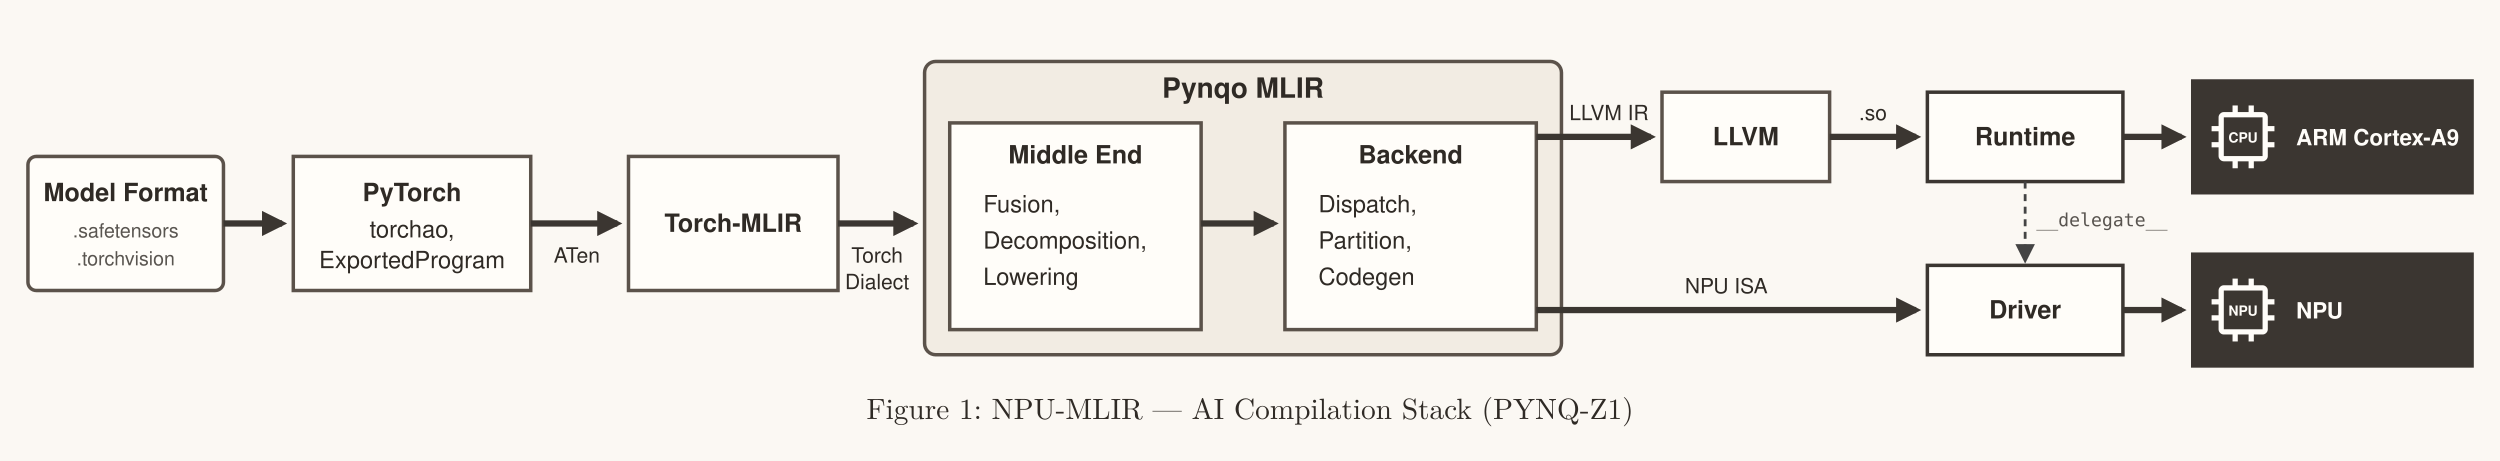
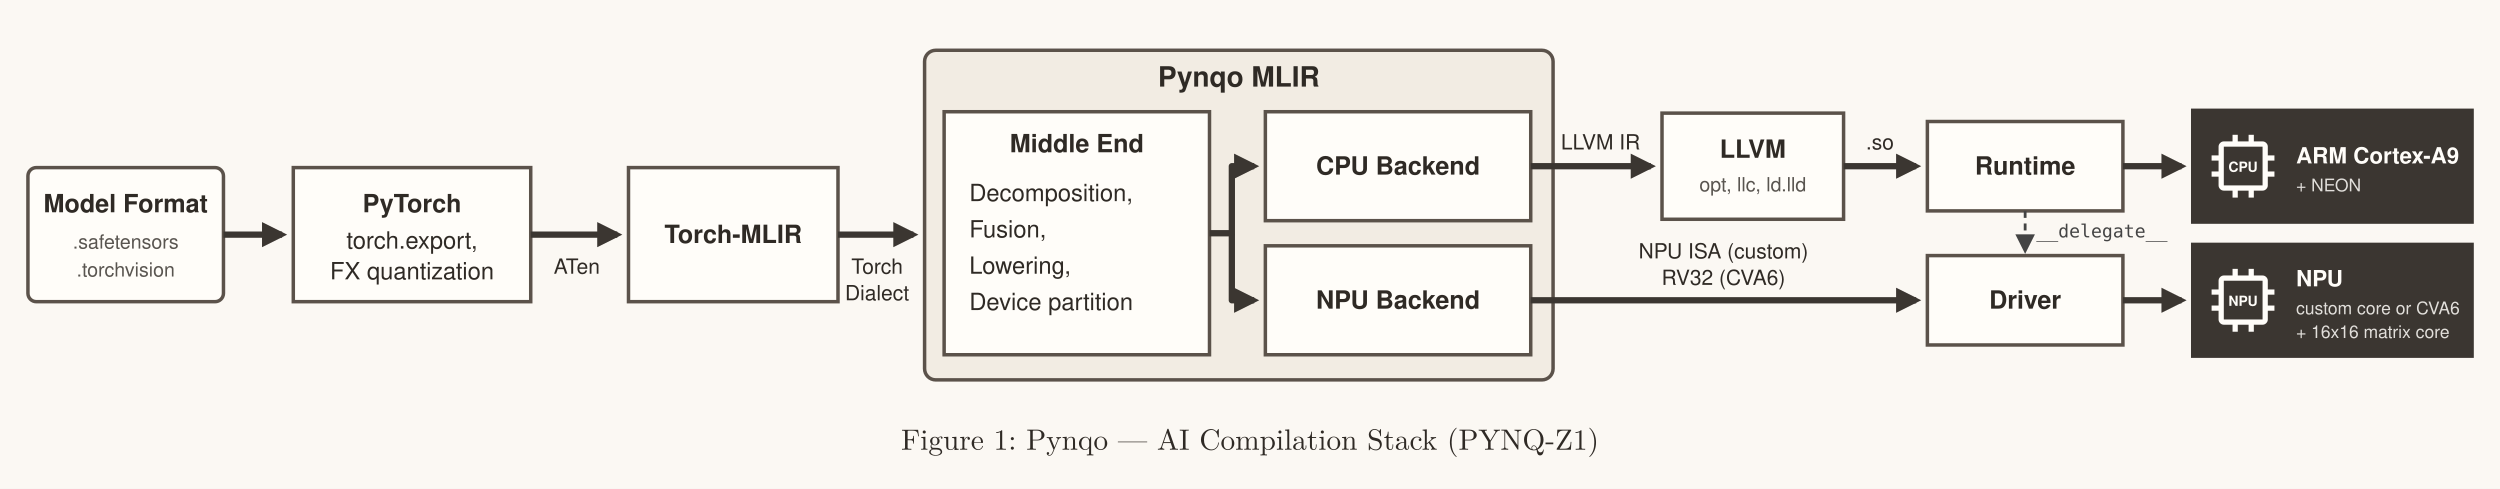
- <svg xmlns="http://www.w3.org/2000/svg" viewBox="0 0 1790 330" role="img" aria-labelledby="title desc">
+ <svg xmlns="http://www.w3.org/2000/svg" viewBox="0 0 1790 350" role="img" aria-labelledby="title desc">
  <defs>
    <marker id="a" viewBox="0 0 10 10" refX="8" refY="5" markerWidth="4" markerHeight="4" orient="auto">
-       <path d="M0 0L10 5 0 10Z" class="mk" />
-     </marker>
-     <marker id="d2" viewBox="0 0 10 10" refX="8" refY="5" markerWidth="6" markerHeight="6" orient="auto-start-reverse">
      <path d="M0 0L10 5 0 10Z" fill="#3b3631" />
-     </marker>
-     <marker id="ac" viewBox="0 0 10 10" refX="8" refY="5" markerWidth="4" markerHeight="4" orient="auto">
-       <path d="M0 0L10 5 0 10Z" class="mkc" />
-     </marker>
-     <marker id="an" viewBox="0 0 10 10" refX="8" refY="5" markerWidth="4" markerHeight="4" orient="auto">
-       <path d="M0 0L10 5 0 10Z" class="mkn" />
    </marker>
    <marker id="d" viewBox="0 0 10 10" refX="8" refY="5" markerWidth="7" markerHeight="7" orient="auto">
      <path d="M0 0L10 5 0 10Z" fill="#444" />
    </marker>
    <style>
-       text { font-family: Helvetica, Arial, "Noto Sans TC", "Microsoft JhengHei", sans-serif; fill:#111; font-size:17px }
-       .box { fill:#fff; stroke:#1f2d3d; stroke-width:2.5 }
-       .dev { fill:#0d1b3e }
-       .ar  { stroke:#111; stroke-width:4.5; fill:none }
+       text { font-family: Helvetica, Arial, "Noto Sans TC", "Microsoft JhengHei", sans-serif; fill:#2f2a25; font-size:17px }
+       .bg { fill:#fbf8f3 }
+       .box { fill:#fffdf9; stroke:#5b524a; stroke-width:2.5 }
+       .frame { fill:#f2ece3; stroke:#5b524a; stroke-width:2.5 }
+       .ar { stroke:#3b3631; stroke-width:4.5; fill:none }
      .lbl { font-size:15px }
-       .sm  { font-size:14px; fill:#333 }
+       .sm { font-size:14px; opacity:.8 }
      .ttl { font-weight:700; font-size:18px }
      .cap { font-family: "Latin Modern Roman", "CMU Serif", "Times New Roman", serif; font-size:21px }
      .mono { font-family: Consolas, Menlo, monospace; font-size:13px; fill:#444 }
-       .chip { fill:none; stroke:#fff; stroke-width:2 }
-       .dt { fill:#fff; font-size:13px }
- 
-       .bg { fill:#fbf8f3 }
-       text { fill:#2f2a25 }
-       .sm, .mono { fill:#2f2a25; opacity:.8 }
-       .box { fill:#fffdf9; stroke:#5b524a }
-       .frame { fill:#f2ece3; stroke:#5b524a; stroke-width:2.5; stroke-dasharray:none }
-       .ar { stroke:#3b3631 }  .mk { fill:#3b3631 }
-       .arc { stroke:#3b3631 } .mkc { fill:#3b3631 } .boxc { stroke:#3b3631; fill:#fffdf9 } .devc { fill:#3b3631 }
-       .arn { stroke:#3b3631 } .mkn { fill:#3b3631 } .boxn { stroke:#3b3631; fill:#fffdf9 } .devn { fill:#3b3631 }
-       .dt { fill:#fff; opacity:1 }
-       .hw { fill:#e9e2d7 }
+       .dev { fill:#3b3631; stroke:#3b3631; stroke-width:2.5 }
+       .dt { fill:#fffdf9; font-weight:700; font-size:16px }
+       .ds { fill:#fffdf9; font-size:12.5px; opacity:.85 }
    </style>
  </defs>
-   <rect width="1790" height="330" class="bg" />
-   <rect x="20" y="112" width="140" height="96" rx="6" class="box" />
-   <text x="90" y="144" text-anchor="middle" class="ttl">Model Format</text>
-   <text x="90" y="170" text-anchor="middle" class="sm">.safetensors</text>
-   <text x="90" y="190" text-anchor="middle" class="sm">.torchvision</text>
-   <path d="M160 160H202" class="ar" marker-end="url(#a)" />
-   <rect x="210" y="112" width="170" height="96" class="box" />
-   <text x="295" y="144" text-anchor="middle" class="ttl">PyTorch</text>
-   <text x="295" y="170" text-anchor="middle">torchao,</text>
-   <text x="295" y="192" text-anchor="middle">ExportedProgram</text>
-   <path d="M380 160H442" class="ar" marker-end="url(#a)" />
-   <text x="413" y="188" text-anchor="middle" class="lbl">ATen</text>
-   <rect x="450" y="112" width="150" height="96" class="box" />
-   <text x="525" y="166" text-anchor="middle" class="ttl">Torch-MLIR</text>
-   <path d="M600 160H654" class="ar" marker-end="url(#a)" />
-   <text x="628" y="188" text-anchor="middle" class="lbl">Torch</text>
-   <text x="628" y="207" text-anchor="middle" class="lbl">Dialect</text>
-   <rect x="662" y="44" width="456" height="210" rx="8" class="frame" />
-   <text x="890" y="70" text-anchor="middle" class="ttl" style="font-size:20px">Pynqo MLIR</text>
-   <rect x="680" y="88" width="180" height="148" class="box" />
-   <text x="770" y="117" text-anchor="middle" class="ttl">Middle End</text>
-   <text x="704" y="152">Fusion,</text>
-   <text x="704" y="178">Decomposition,</text>
-   <text x="704" y="204">Lowering</text>
-   <path d="M860 160H912" class="ar" marker-end="url(#a)" />
-   <rect x="920" y="88" width="180" height="148" class="box" />
-   <text x="1010" y="117" text-anchor="middle" class="ttl">Backend</text>
-   <text x="944" y="152">Dispatch,</text>
-   <text x="944" y="178">Partition,</text>
-   <text x="944" y="204">Codegen</text>
-   <path d="M1100 98H1182" class="ar arc" marker-end="url(#ac)" />
-   <text x="1152" y="86" text-anchor="middle" class="lbl">LLVM IR</text>
-   <rect x="1190" y="66" width="120" height="64" class="box" />
-   <text x="1250" y="104" text-anchor="middle" class="ttl">LLVM</text>
-   <path d="M1310 98H1372" class="ar arc" marker-end="url(#ac)" />
-   <text x="1341" y="86" text-anchor="middle" class="lbl">.so</text>
-   <rect x="1380" y="66" width="140" height="64" class="box boxc" />
-   <text x="1450" y="104" text-anchor="middle" class="ttl">Runtime</text>
-   <path d="M1520 98H1562" class="ar arc" marker-end="url(#ac)" />
-   <path d="M1100 222H1372" class="ar arn" marker-end="url(#an)" />
-   <text x="1236" y="210" text-anchor="middle" class="lbl">NPU ISA</text>
-   <rect x="1380" y="190" width="140" height="64" class="box boxn" />
-   <text x="1450" y="228" text-anchor="middle" class="ttl">Driver</text>
-   <path d="M1520 222H1562" class="ar arn" marker-end="url(#an)" />
-   <path d="M1450 130V186" stroke="#444" stroke-width="2" stroke-dasharray="5 4" fill="none" marker-end="url(#d)" />
-   <text x="1458" y="162" class="mono">__delegate__</text>
-   <rect x="1570" y="58" width="200" height="80" style="fill:#3b3631;stroke:#3b3631;stroke-width:2.5" />
-   <svg x="1576" y="68" width="60" height="60" viewBox="0 -960 960 960">
+   <rect width="1790" height="350" class="bg" />
+   <rect x="20" y="120" width="140" height="96" rx="6" class="box" />
+   <text x="90" y="152" text-anchor="middle" class="ttl">Model Format</text>
+   <text x="90" y="178" text-anchor="middle" class="sm">.safetensors</text>
+   <text x="90" y="198" text-anchor="middle" class="sm">.torchvision</text>
+   <path d="M160 168H202" class="ar" marker-end="url(#a)" />
+   <rect x="210" y="120" width="170" height="96" class="box" />
+   <text x="295" y="152" text-anchor="middle" class="ttl">PyTorch</text>
+   <text x="295" y="178" text-anchor="middle">torch.export,</text>
+   <text x="295" y="200" text-anchor="middle">FX quantization</text>
+   <path d="M380 168H442" class="ar" marker-end="url(#a)" />
+   <text x="413" y="196" text-anchor="middle" class="lbl">ATen</text>
+   <rect x="450" y="120" width="150" height="96" class="box" />
+   <text x="525" y="174" text-anchor="middle" class="ttl">Torch-MLIR</text>
+   <path d="M600 168H654" class="ar" marker-end="url(#a)" />
+   <text x="628" y="196" text-anchor="middle" class="lbl">Torch</text>
+   <text x="628" y="215" text-anchor="middle" class="lbl">Dialect</text>
+   <rect x="662" y="36" width="450" height="236" rx="8" class="frame" />
+   <text x="887" y="62" text-anchor="middle" class="ttl" style="font-size:20px">Pynqo MLIR</text>
+   <rect x="676" y="80" width="190" height="174" class="box" />
+   <text x="771" y="109" text-anchor="middle" class="ttl">Middle End</text>
+   <text x="694" y="144">Decomposition,</text>
+   <text x="694" y="170">Fusion,</text>
+   <text x="694" y="196">Lowering,</text>
+   <text x="694" y="222">Device partition</text>
+   <path d="M866 167H882V119H898" class="ar" stroke-linejoin="round" marker-end="url(#a)" />
+   <path d="M882 167V215H898" class="ar" stroke-linejoin="round" marker-end="url(#a)" />
+   <rect x="906" y="80" width="190" height="78" class="box" />
+   <text x="1001" y="125" text-anchor="middle" class="ttl">CPU Backend</text>
+   <rect x="906" y="176" width="190" height="78" class="box" />
+   <text x="1001" y="221" text-anchor="middle" class="ttl">NPU Backend</text>
+   <path d="M1096 119H1182" class="ar" marker-end="url(#a)" />
+   <text x="1146" y="107" text-anchor="middle" class="lbl">LLVM IR</text>
+   <rect x="1190" y="81" width="130" height="76" class="box" />
+   <text x="1255" y="113" text-anchor="middle" class="ttl">LLVM</text>
+   <text x="1255" y="137" text-anchor="middle" class="sm">opt, llc, ld.lld</text>
+   <path d="M1320 119H1372" class="ar" marker-end="url(#a)" />
+   <text x="1346" y="107" text-anchor="middle" class="lbl">.so</text>
+   <rect x="1380" y="87" width="140" height="64" class="box" />
+   <text x="1450" y="125" text-anchor="middle" class="ttl">Runtime</text>
+   <path d="M1520 119H1562" class="ar" marker-end="url(#a)" />
+   <path d="M1096 215H1372" class="ar" marker-end="url(#a)" />
+   <text x="1234" y="185" text-anchor="middle" class="lbl">NPU ISA (custom)</text>
+   <text x="1234" y="204" text-anchor="middle" class="lbl">RV32 (CVA6)</text>
+   <rect x="1380" y="183" width="140" height="64" class="box" />
+   <text x="1450" y="221" text-anchor="middle" class="ttl">Driver</text>
+   <path d="M1520 215H1562" class="ar" marker-end="url(#a)" />
+   <path d="M1450 151V179" stroke="#444" stroke-width="2" stroke-dasharray="5 4" fill="none" marker-end="url(#d)" />
+   <text x="1458" y="170" class="mono">__delegate__</text>
+   <rect x="1570" y="79" width="200" height="80" class="dev" />
+   <svg x="1576" y="89" width="60" height="60" viewBox="0 -960 960 960">
    <path d="M360 -120v-80H260q-24 0-42-18t-18-42v-100h-80v-60h80v-124h-80v-60h80v-100q0-24 18-42t42-18h100v-76h60v76h124v-76h60v76h100q24 0 42 18t18 42v100h76v60h-76v124h76v60h-76v100q0 24-18 42t-42 18H604v80h-60v-80H420v80h-60Zm344-140v-444H260v444h444ZM480-480Z" fill="#fffdf9" />
  </svg>
-   <text x="1606" y="102" text-anchor="middle" style="fill:#fffdf9;font-size:10px;font-weight:700">CPU</text>
-   <text x="1644" y="104" style="fill:#fffdf9;font-size:16px;font-weight:700">ARM Cortex-A9</text>
-   <rect x="1570" y="182" width="200" height="80" style="fill:#3b3631;stroke:#3b3631;stroke-width:2.5" />
-   <svg x="1576" y="192" width="60" height="60" viewBox="0 -960 960 960">
+   <text x="1606" y="123" text-anchor="middle" style="fill:#fffdf9;font-size:10px;font-weight:700">CPU</text>
+   <text x="1644" y="117" class="dt">ARM Cortex-A9</text>
+   <text x="1644" y="137" class="ds">+ NEON</text>
+   <rect x="1570" y="175" width="200" height="80" class="dev" />
+   <svg x="1576" y="185" width="60" height="60" viewBox="0 -960 960 960">
    <path d="M360 -120v-80H260q-24 0-42-18t-18-42v-100h-80v-60h80v-124h-80v-60h80v-100q0-24 18-42t42-18h100v-76h60v76h124v-76h60v76h100q24 0 42 18t18 42v100h76v60h-76v124h76v60h-76v100q0 24-18 42t-42 18H604v80h-60v-80H420v80h-60Zm344-140v-444H260v444h444ZM480-480Z" fill="#fffdf9" />
  </svg>
-   <text x="1606" y="226" text-anchor="middle" style="fill:#fffdf9;font-size:10px;font-weight:700">NPU</text>
-   <text x="1644" y="228" style="fill:#fffdf9;font-size:16px;font-weight:700">NPU</text>
-   <text x="895" y="300" text-anchor="middle" class="cap">Figure 1: NPU-MLIR — AI Compilation Stack (PYNQ-Z1)</text>
+   <text x="1606" y="219" text-anchor="middle" style="fill:#fffdf9;font-size:10px;font-weight:700">NPU</text>
+   <text x="1644" y="205" class="dt">NPU</text>
+   <text x="1644" y="225" class="ds">custom core or CVA6</text>
+   <text x="1644" y="242" class="ds">+ 16x16 matrix core</text>
+   <text x="895" y="322" text-anchor="middle" class="cap">Figure 1: Pynqo — AI Compilation Stack (PYNQ-Z1)</text>
</svg>
